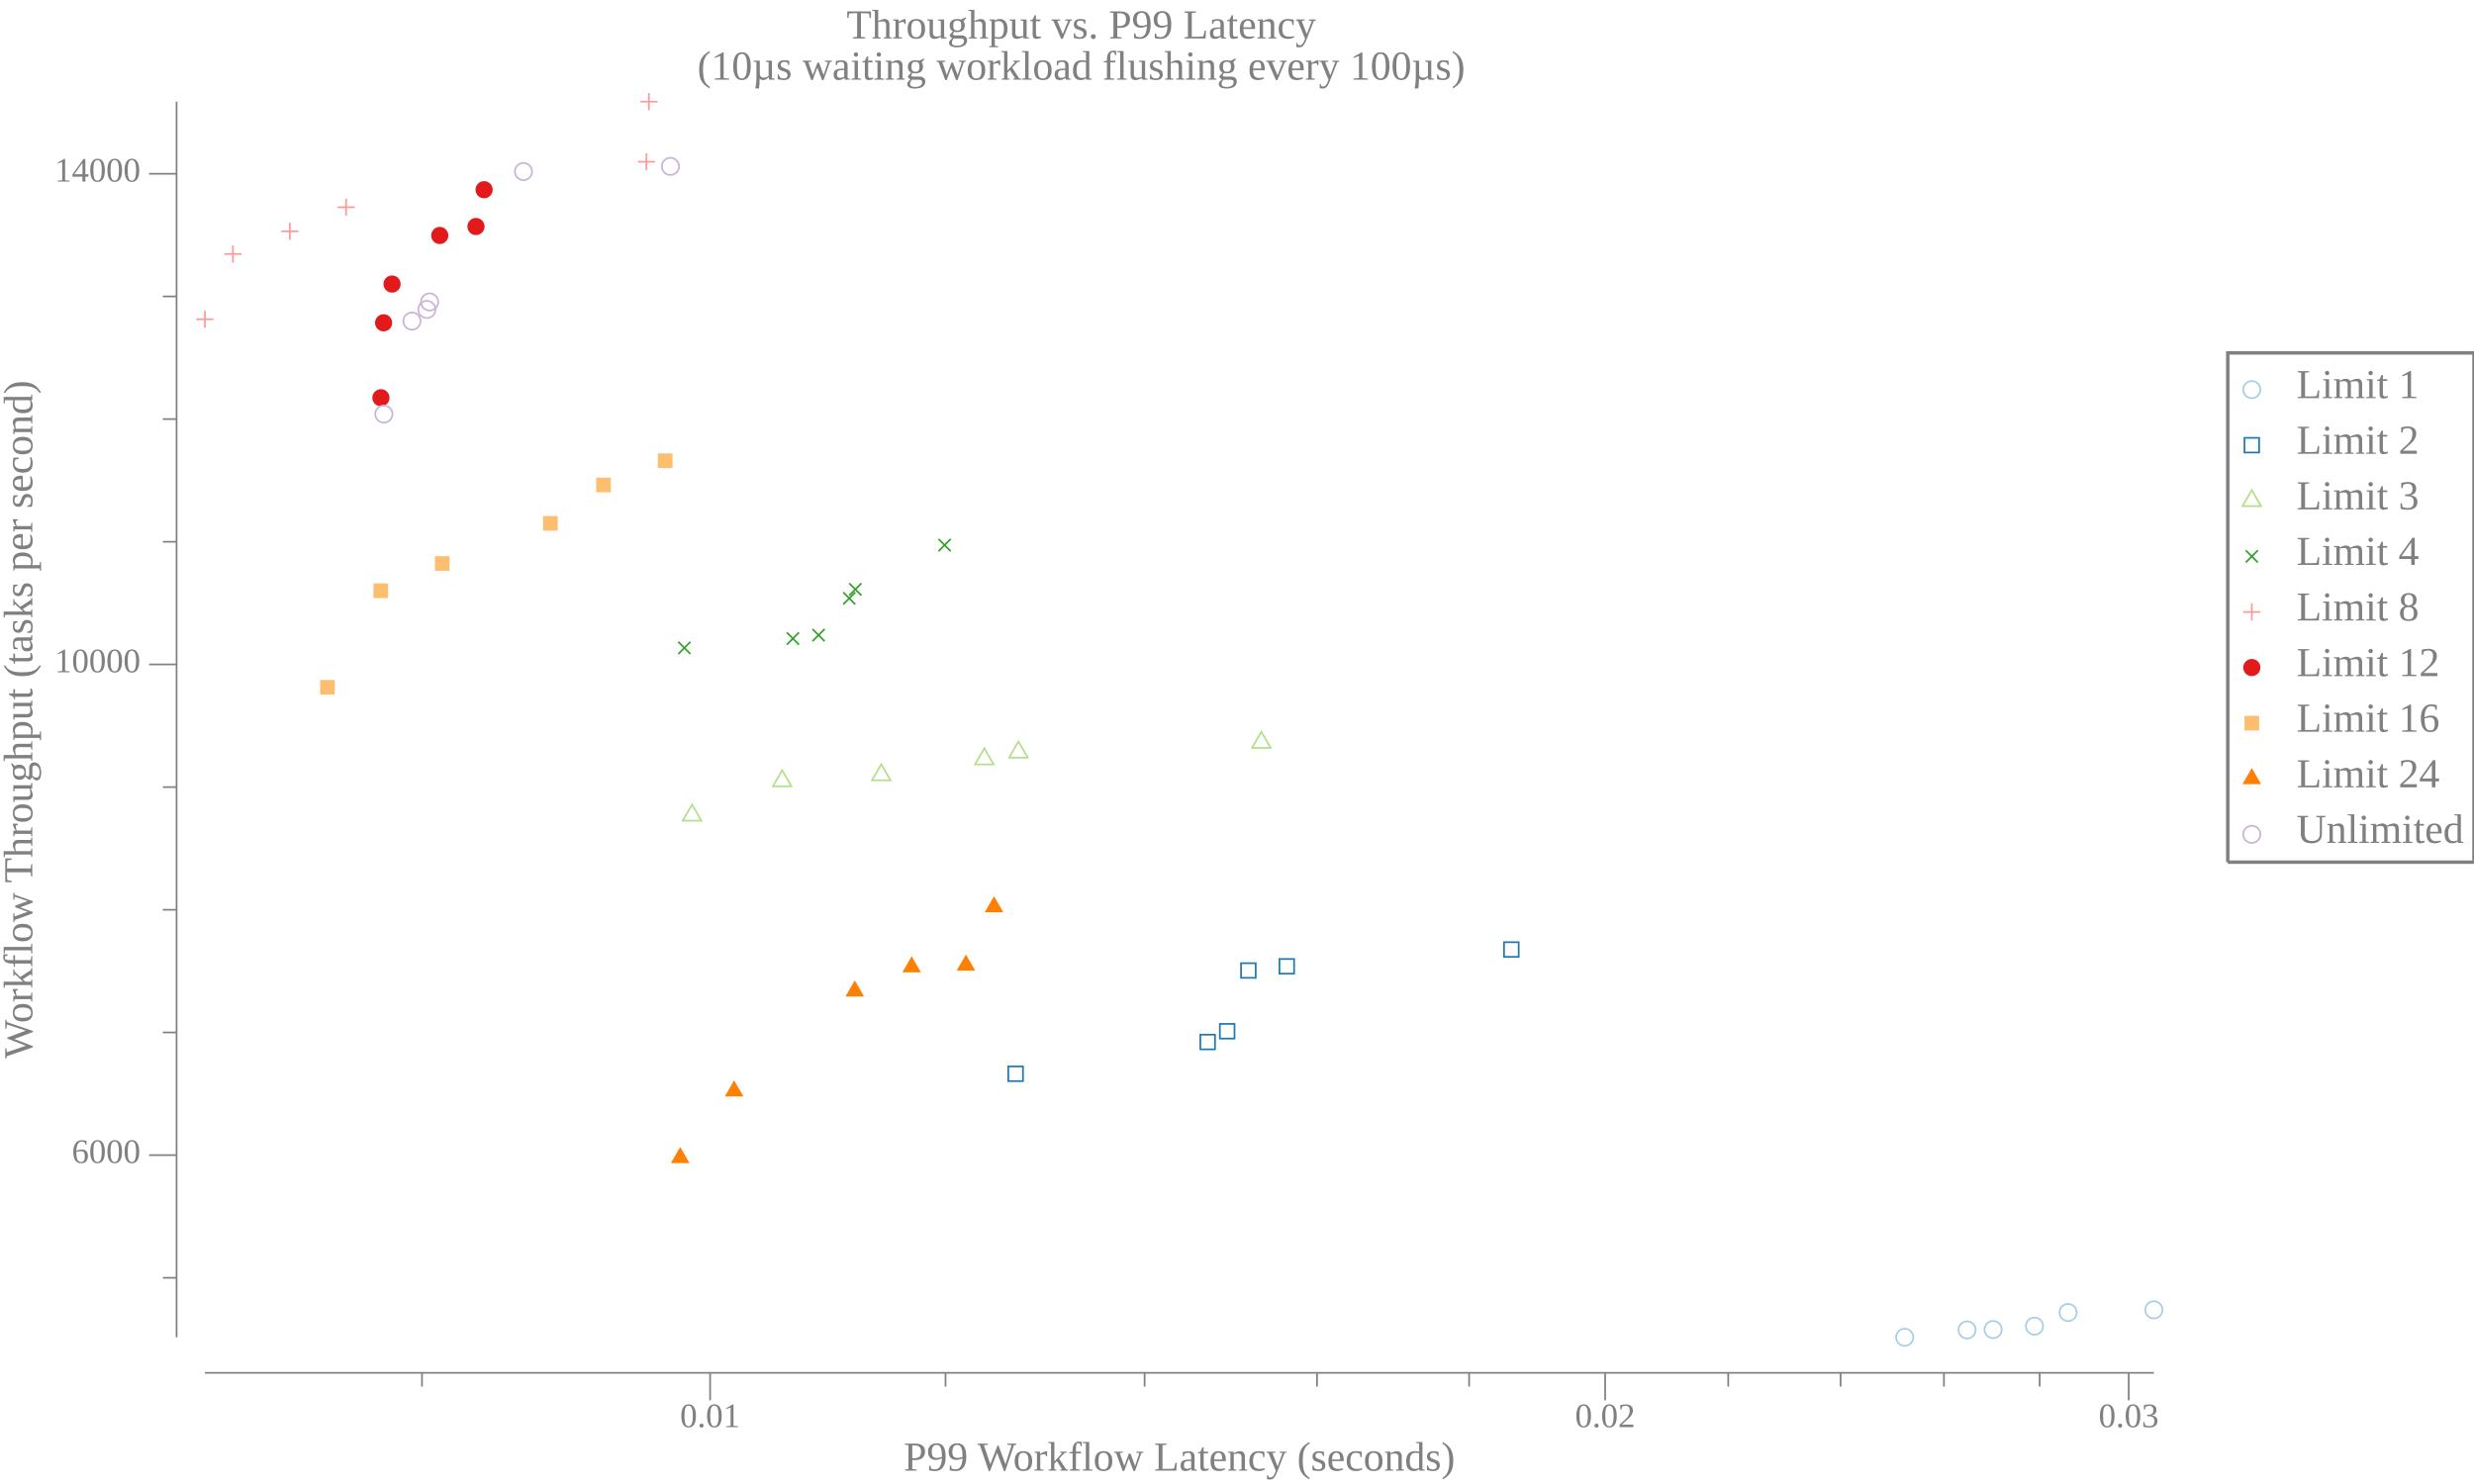
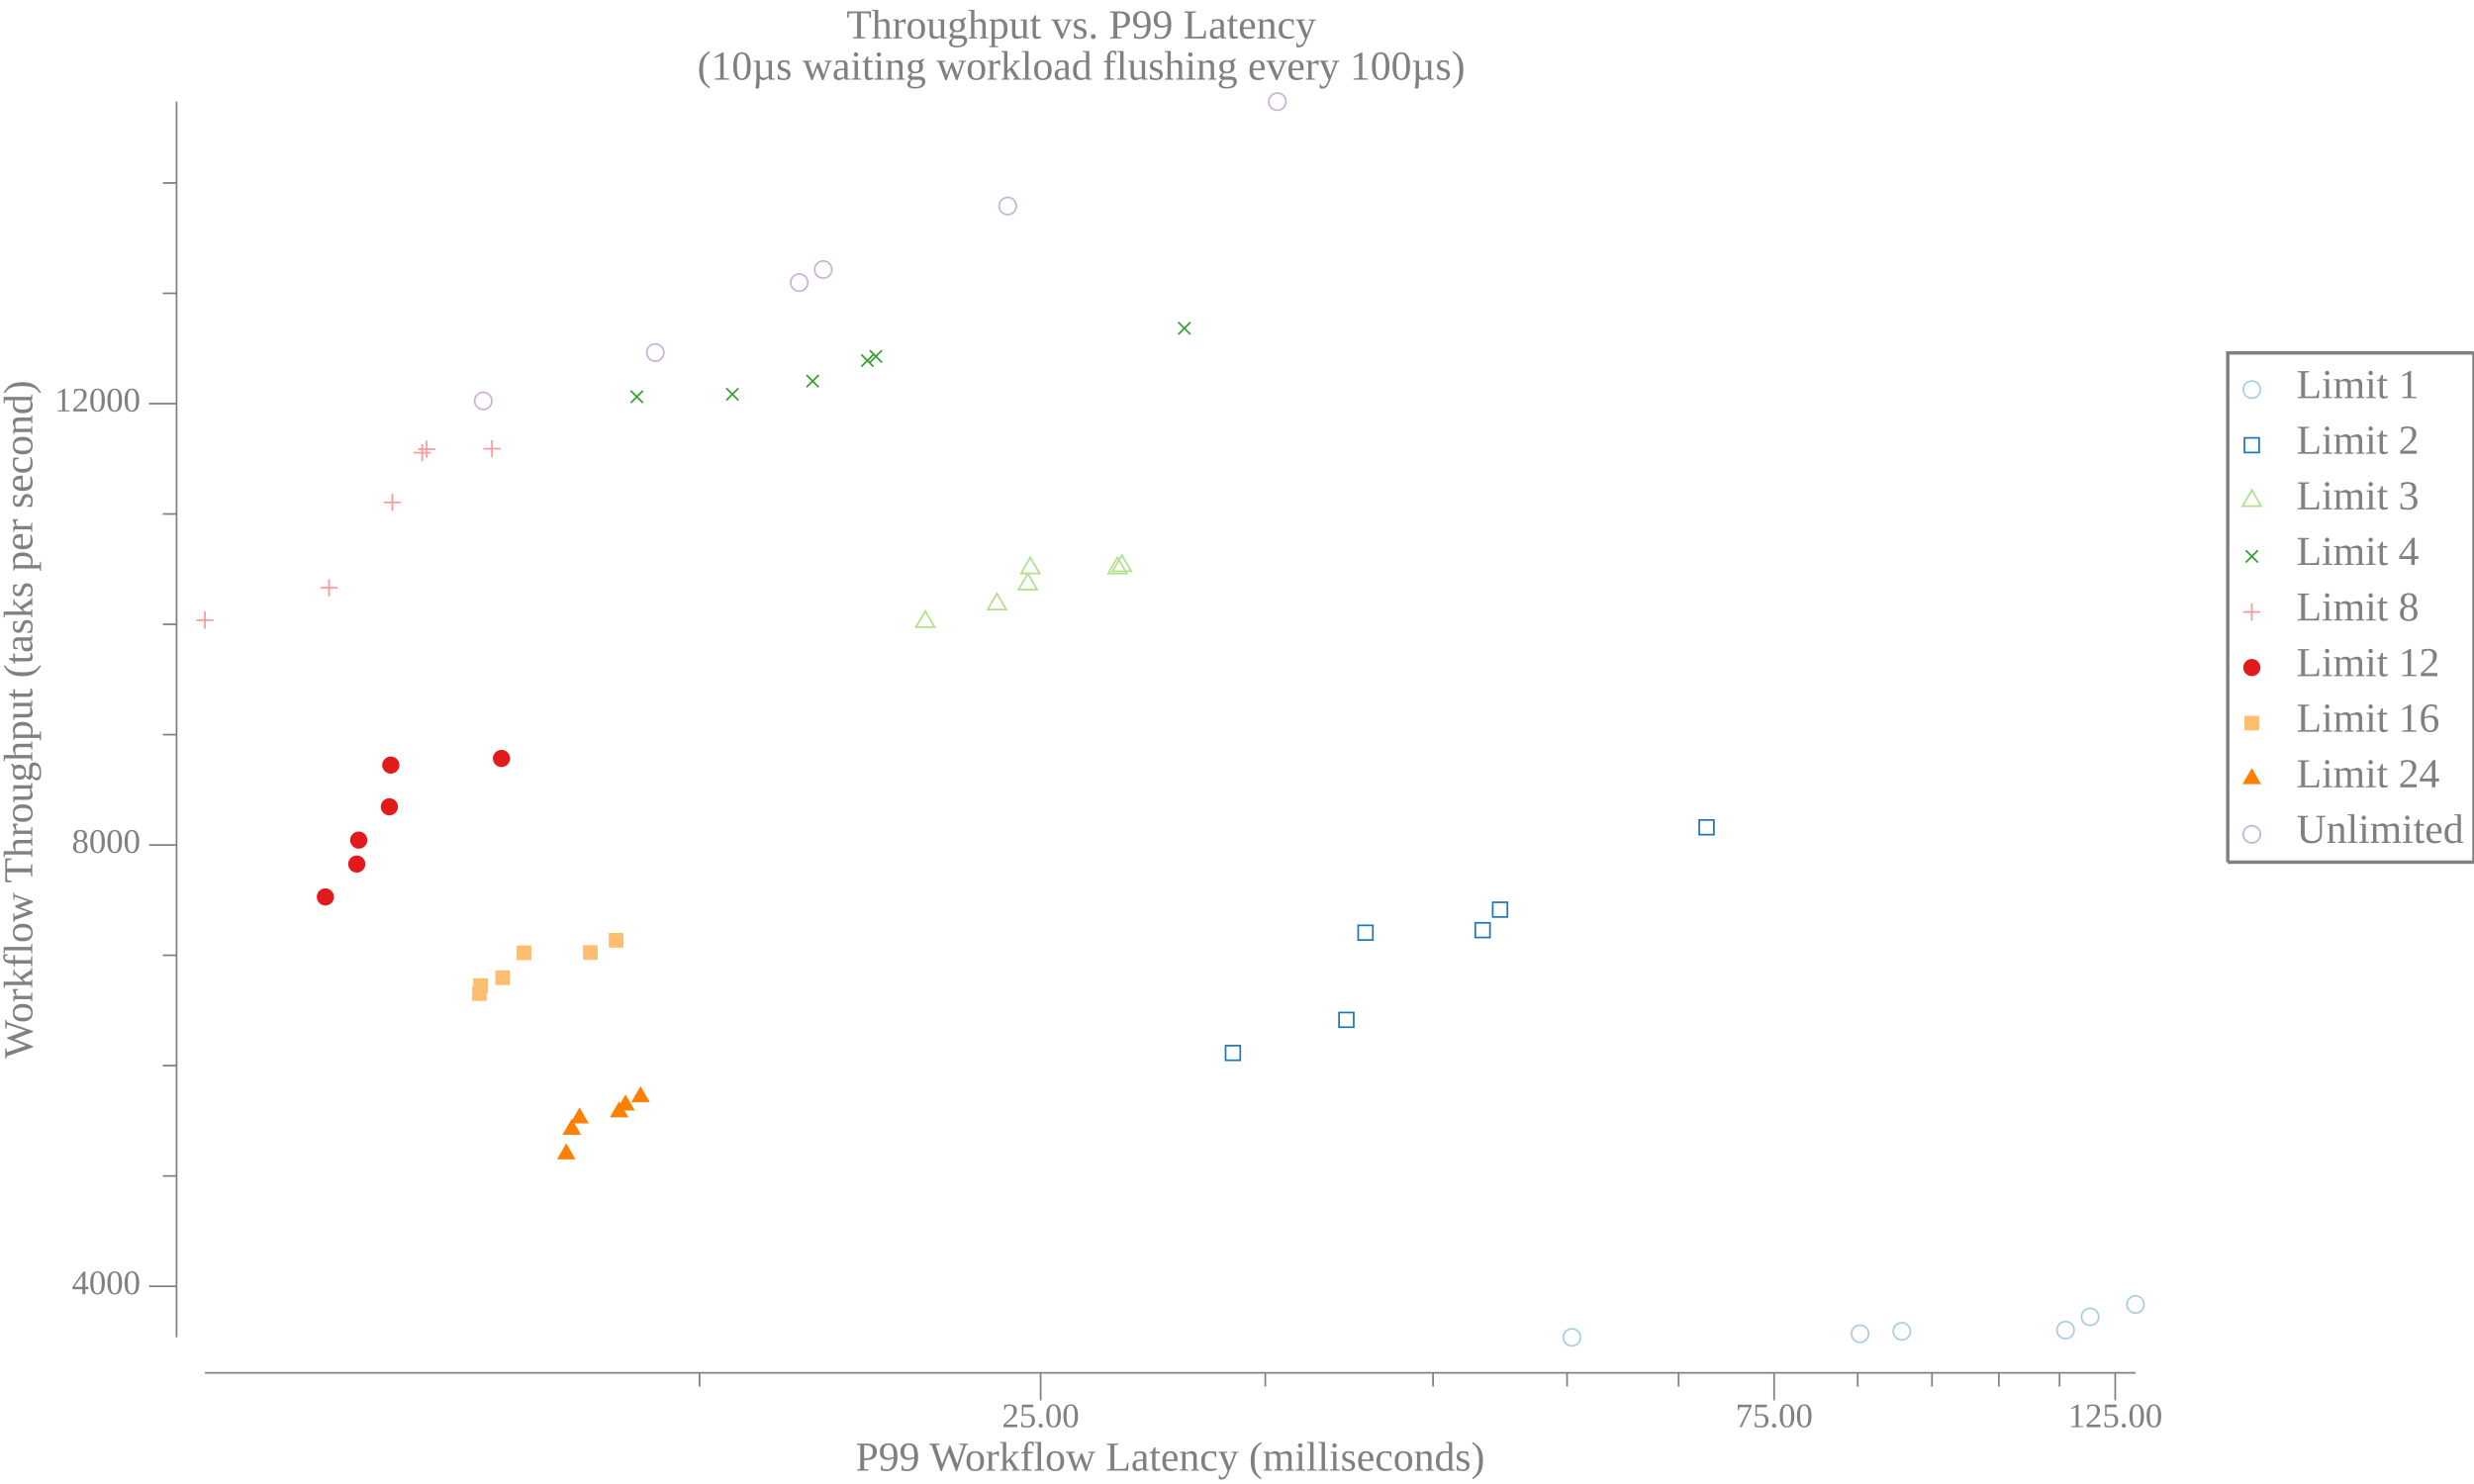
<svg xmlns="http://www.w3.org/2000/svg" width="720pt" height="432pt" viewBox="0 0 720 432">
  <g transform="scale(1, -1) translate(0, -432)">
    <path d="M657.84,318.58A2.5,2.5 0 1 1 652.84,318.58A2.5,2.5 0 1 1 657.84,318.58Z" style="fill:none;stroke:#A6CEE3;stroke-width:0.5" />
    <text x="668.34" y="-316.1" transform="scale(1, -1)" style="font-family:Liberation Serif;font-variant:normal;font-weight:normal;font-style:normal;font-size:12px;fill:#808080">Limit 1</text>
    <path d="M653.2,300.27L657.47,300.27L657.47,304.54L653.2,304.54Z" style="fill:none;stroke:#1F78B4;stroke-width:0.5" />
    <text x="668.34" y="-299.91" transform="scale(1, -1)" style="font-family:Liberation Serif;font-variant:normal;font-weight:normal;font-style:normal;font-size:12px;fill:#808080">Limit 2</text>
    <path d="M655.34,289.34L652.63,284.66L658.04,284.66Z" style="fill:none;stroke:#B2DF8A;stroke-width:0.5" />
    <text x="668.34" y="-283.73" transform="scale(1, -1)" style="font-family:Liberation Serif;font-variant:normal;font-weight:normal;font-style:normal;font-size:12px;fill:#808080">Limit 3</text>
    <path d="M653.57,268.27L657.11,271.8" style="fill:none;stroke:#33A02C;stroke-width:0.5" />
    <path d="M653.57,271.8L657.11,268.27" style="fill:none;stroke:#33A02C;stroke-width:0.5" />
    <text x="668.34" y="-267.55" transform="scale(1, -1)" style="font-family:Liberation Serif;font-variant:normal;font-weight:normal;font-style:normal;font-size:12px;fill:#808080">Limit 4</text>
    <path d="M655.34,256.35L655.34,251.35" style="fill:none;stroke:#FB9A99;stroke-width:0.5" />
    <path d="M652.84,253.85L657.84,253.85" style="fill:none;stroke:#FB9A99;stroke-width:0.5" />
    <text x="668.34" y="-251.36" transform="scale(1, -1)" style="font-family:Liberation Serif;font-variant:normal;font-weight:normal;font-style:normal;font-size:12px;fill:#808080">Limit 8</text>
    <path d="M657.84,237.67A2.5,2.5 0 1 1 652.84,237.67A2.5,2.5 0 1 1 657.84,237.67Z" style="fill:#E31A1C" />
    <text x="668.34" y="-235.18" transform="scale(1, -1)" style="font-family:Liberation Serif;font-variant:normal;font-weight:normal;font-style:normal;font-size:12px;fill:#808080">Limit 12</text>
    <path d="M653.2,219.35L657.47,219.35L657.47,223.62L653.2,223.62Z" style="fill:#FDBF6F" />
    <text x="668.34" y="-219" transform="scale(1, -1)" style="font-family:Liberation Serif;font-variant:normal;font-weight:normal;font-style:normal;font-size:12px;fill:#808080">Limit 16</text>
    <path d="M655.34,208.42L652.63,203.74L658.04,203.74Z" style="fill:#FF7F00" />
    <text x="668.34" y="-202.81" transform="scale(1, -1)" style="font-family:Liberation Serif;font-variant:normal;font-weight:normal;font-style:normal;font-size:12px;fill:#808080">Limit 24</text>
    <path d="M657.84,189.12A2.5,2.5 0 1 1 652.84,189.12A2.5,2.5 0 1 1 657.84,189.12Z" style="fill:none;stroke:#CAB2D6;stroke-width:0.5" />
    <text x="668.34" y="-186.63" transform="scale(1, -1)" style="font-family:Liberation Serif;font-variant:normal;font-weight:normal;font-style:normal;font-size:12px;fill:#808080">Unlimited</text>
    <path d="M648.34,181.02L648.34,329.27L720,329.27L720,181.02L648.34,181.02" style="fill:none;stroke:#808080" />
    <path d="M0,0L629.34,0L629.34,432L0,432Z" style="fill:#-8000000000000000-8000000000000000-8000000000000000;fill-opacity:0" />
    <text x="246.35" y="-420.81" transform="scale(1, -1)" style="font-family:Liberation Serif;font-variant:normal;font-weight:normal;font-style:normal;font-size:12px;fill:#808080">Throughput vs. P99 Latency</text>
    <text x="202.94" y="-408.81" transform="scale(1, -1)" style="font-family:Liberation Serif;font-variant:normal;font-weight:normal;font-style:normal;font-size:12px;fill:#808080">(10µs waiting workload flushing every 100µs)</text>
-     <text x="263.02" y="-3.902" transform="scale(1, -1)" style="font-family:Liberation Serif;font-variant:normal;font-weight:normal;font-style:normal;font-size:12px;fill:#808080">P99 Workflow Latency (seconds)</text>
-     <text x="197.91" y="-16.541" transform="scale(1, -1)" style="font-family:Liberation Serif;font-variant:normal;font-weight:normal;font-style:normal;font-size:10px;fill:#808080">0.01</text>
-     <text x="458.39" y="-16.541" transform="scale(1, -1)" style="font-family:Liberation Serif;font-variant:normal;font-weight:normal;font-style:normal;font-size:10px;fill:#808080">0.02</text>
-     <text x="610.76" y="-16.541" transform="scale(1, -1)" style="font-family:Liberation Serif;font-variant:normal;font-weight:normal;font-style:normal;font-size:10px;fill:#808080">0.03</text>
-     <path d="M206.66,24.363L206.66,32.363" style="fill:none;stroke:#808080;stroke-width:0.5" />
-     <path d="M467.14,24.363L467.14,32.363" style="fill:none;stroke:#808080;stroke-width:0.5" />
-     <path d="M619.51,24.363L619.51,32.363" style="fill:none;stroke:#808080;stroke-width:0.5" />
-     <path d="M122.81,28.363L122.81,32.363" style="fill:none;stroke:#808080;stroke-width:0.5" />
-     <path d="M275.18,28.363L275.18,32.363" style="fill:none;stroke:#808080;stroke-width:0.5" />
-     <path d="M333.11,28.363L333.11,32.363" style="fill:none;stroke:#808080;stroke-width:0.5" />
-     <path d="M383.29,28.363L383.29,32.363" style="fill:none;stroke:#808080;stroke-width:0.5" />
-     <path d="M427.55,28.363L427.55,32.363" style="fill:none;stroke:#808080;stroke-width:0.5" />
-     <path d="M502.96,28.363L502.96,32.363" style="fill:none;stroke:#808080;stroke-width:0.5" />
-     <path d="M535.66,28.363L535.66,32.363" style="fill:none;stroke:#808080;stroke-width:0.5" />
-     <path d="M565.74,28.363L565.74,32.363" style="fill:none;stroke:#808080;stroke-width:0.5" />
-     <path d="M593.59,28.363L593.59,32.363" style="fill:none;stroke:#808080;stroke-width:0.5" />
-     <path d="M59.635,32.363L626.84,32.363" style="fill:none;stroke:#808080;stroke-width:0.5" />
+     <text x="249" y="-3.902" transform="scale(1, -1)" style="font-family:Liberation Serif;font-variant:normal;font-weight:normal;font-style:normal;font-size:12px;fill:#808080">P99 Workflow Latency (milliseconds)</text>
+     <text x="291.6" y="-16.541" transform="scale(1, -1)" style="font-family:Liberation Serif;font-variant:normal;font-weight:normal;font-style:normal;font-size:10px;fill:#808080">25.00</text>
+     <text x="505.08" y="-16.541" transform="scale(1, -1)" style="font-family:Liberation Serif;font-variant:normal;font-weight:normal;font-style:normal;font-size:10px;fill:#808080">75.00</text>
+     <text x="601.84" y="-16.541" transform="scale(1, -1)" style="font-family:Liberation Serif;font-variant:normal;font-weight:normal;font-style:normal;font-size:10px;fill:#808080">125.00</text>
+     <path d="M302.85,24.363L302.85,32.363" style="fill:none;stroke:#808080;stroke-width:0.5" />
+     <path d="M516.33,24.363L516.33,32.363" style="fill:none;stroke:#808080;stroke-width:0.5" />
+     <path d="M615.59,24.363L615.59,32.363" style="fill:none;stroke:#808080;stroke-width:0.5" />
+     <path d="M203.58,28.363L203.58,32.363" style="fill:none;stroke:#808080;stroke-width:0.5" />
+     <path d="M368.23,28.363L368.23,32.363" style="fill:none;stroke:#808080;stroke-width:0.5" />
+     <path d="M417.06,28.363L417.06,32.363" style="fill:none;stroke:#808080;stroke-width:0.5" />
+     <path d="M456.06,28.363L456.06,32.363" style="fill:none;stroke:#808080;stroke-width:0.5" />
+     <path d="M488.52,28.363L488.52,32.363" style="fill:none;stroke:#808080;stroke-width:0.5" />
+     <path d="M540.65,28.363L540.65,32.363" style="fill:none;stroke:#808080;stroke-width:0.5" />
+     <path d="M562.26,28.363L562.26,32.363" style="fill:none;stroke:#808080;stroke-width:0.5" />
+     <path d="M581.71,28.363L581.71,32.363" style="fill:none;stroke:#808080;stroke-width:0.5" />
+     <path d="M599.39,28.363L599.39,32.363" style="fill:none;stroke:#808080;stroke-width:0.5" />
+     <path d="M59.635,32.363L621.49,32.363" style="fill:none;stroke:#808080;stroke-width:0.5" />
    <g transform="rotate(90)">
      <text x="123.84" y="9.387" transform="scale(1, -1)" style="font-family:Liberation Serif;font-variant:normal;font-weight:normal;font-style:normal;font-size:12px;fill:#808080">Workflow Throughput (tasks per second)</text>
    </g>
-     <text x="20.885" y="-93.453" transform="scale(1, -1)" style="font-family:Liberation Serif;font-variant:normal;font-weight:normal;font-style:normal;font-size:10px;fill:#808080">6000</text>
-     <text x="15.885" y="-236.29" transform="scale(1, -1)" style="font-family:Liberation Serif;font-variant:normal;font-weight:normal;font-style:normal;font-size:10px;fill:#808080">10000</text>
-     <text x="15.885" y="-379.13" transform="scale(1, -1)" style="font-family:Liberation Serif;font-variant:normal;font-weight:normal;font-style:normal;font-size:10px;fill:#808080">14000</text>
-     <path d="M43.385,95.738L51.385,95.738" style="fill:none;stroke:#808080;stroke-width:0.5" />
-     <path d="M43.385,238.58L51.385,238.58" style="fill:none;stroke:#808080;stroke-width:0.5" />
-     <path d="M43.385,381.41L51.385,381.41" style="fill:none;stroke:#808080;stroke-width:0.5" />
-     <path d="M47.385,60.028L51.385,60.028" style="fill:none;stroke:#808080;stroke-width:0.5" />
-     <path d="M47.385,131.45L51.385,131.45" style="fill:none;stroke:#808080;stroke-width:0.5" />
-     <path d="M47.385,167.16L51.385,167.16" style="fill:none;stroke:#808080;stroke-width:0.5" />
-     <path d="M47.385,202.87L51.385,202.87" style="fill:none;stroke:#808080;stroke-width:0.5" />
-     <path d="M47.385,274.29L51.385,274.29" style="fill:none;stroke:#808080;stroke-width:0.5" />
-     <path d="M47.385,310L51.385,310" style="fill:none;stroke:#808080;stroke-width:0.5" />
-     <path d="M47.385,345.71L51.385,345.71" style="fill:none;stroke:#808080;stroke-width:0.5" />
+     <text x="20.885" y="-55.263" transform="scale(1, -1)" style="font-family:Liberation Serif;font-variant:normal;font-weight:normal;font-style:normal;font-size:10px;fill:#808080">4000</text>
+     <text x="20.885" y="-183.74" transform="scale(1, -1)" style="font-family:Liberation Serif;font-variant:normal;font-weight:normal;font-style:normal;font-size:10px;fill:#808080">8000</text>
+     <text x="15.885" y="-312.22" transform="scale(1, -1)" style="font-family:Liberation Serif;font-variant:normal;font-weight:normal;font-style:normal;font-size:10px;fill:#808080">12000</text>
+     <path d="M43.385,57.548L51.385,57.548" style="fill:none;stroke:#808080;stroke-width:0.5" />
+     <path d="M43.385,186.02L51.385,186.02" style="fill:none;stroke:#808080;stroke-width:0.5" />
+     <path d="M43.385,314.5L51.385,314.5" style="fill:none;stroke:#808080;stroke-width:0.5" />
+     <path d="M47.385,89.667L51.385,89.667" style="fill:none;stroke:#808080;stroke-width:0.5" />
+     <path d="M47.385,121.79L51.385,121.79" style="fill:none;stroke:#808080;stroke-width:0.5" />
+     <path d="M47.385,153.91L51.385,153.91" style="fill:none;stroke:#808080;stroke-width:0.5" />
+     <path d="M47.385,218.14L51.385,218.14" style="fill:none;stroke:#808080;stroke-width:0.5" />
+     <path d="M47.385,250.26L51.385,250.26" style="fill:none;stroke:#808080;stroke-width:0.5" />
+     <path d="M47.385,282.38L51.385,282.38" style="fill:none;stroke:#808080;stroke-width:0.5" />
+     <path d="M47.385,346.62L51.385,346.62" style="fill:none;stroke:#808080;stroke-width:0.5" />
+     <path d="M47.385,378.74L51.385,378.74" style="fill:none;stroke:#808080;stroke-width:0.5" />
    <path d="M51.385,42.709L51.385,402.41" style="fill:none;stroke:#808080;stroke-width:0.5" />
-     <path d="M556.82,42.709A2.5,2.5 0 1 1 551.82,42.709A2.5,2.5 0 1 1 556.82,42.709Z" style="fill:none;stroke:#A6CEE3;stroke-width:0.5" />
-     <path d="M574.97,44.852A2.5,2.5 0 1 1 569.97,44.852A2.5,2.5 0 1 1 574.97,44.852Z" style="fill:none;stroke:#A6CEE3;stroke-width:0.5" />
-     <path d="M582.54,44.959A2.5,2.5 0 1 1 577.54,44.959A2.5,2.5 0 1 1 582.54,44.959Z" style="fill:none;stroke:#A6CEE3;stroke-width:0.5" />
-     <path d="M594.59,45.959A2.5,2.5 0 1 1 589.59,45.959A2.5,2.5 0 1 1 594.59,45.959Z" style="fill:none;stroke:#A6CEE3;stroke-width:0.5" />
-     <path d="M604.38,49.922A2.5,2.5 0 1 1 599.38,49.922A2.5,2.5 0 1 1 604.38,49.922Z" style="fill:none;stroke:#A6CEE3;stroke-width:0.5" />
-     <path d="M629.34,50.708A2.5,2.5 0 1 1 624.34,50.708A2.5,2.5 0 1 1 629.34,50.708Z" style="fill:none;stroke:#A6CEE3;stroke-width:0.5" />
-     <path d="M293.44,117.28L297.71,117.28L297.71,121.55L293.44,121.55Z" style="fill:none;stroke:#1F78B4;stroke-width:0.5" />
-     <path d="M349.33,126.53L353.6,126.53L353.6,130.8L349.33,130.8Z" style="fill:none;stroke:#1F78B4;stroke-width:0.5" />
-     <path d="M355.01,129.67L359.28,129.67L359.28,133.94L355.01,133.94Z" style="fill:none;stroke:#1F78B4;stroke-width:0.5" />
-     <path d="M361.18,147.35L365.45,147.35L365.45,151.61L361.18,151.61Z" style="fill:none;stroke:#1F78B4;stroke-width:0.5" />
-     <path d="M372.35,148.56L376.62,148.56L376.62,152.83L372.35,152.83Z" style="fill:none;stroke:#1F78B4;stroke-width:0.5" />
-     <path d="M437.71,153.45L441.98,153.45L441.98,157.72L437.71,157.72Z" style="fill:none;stroke:#1F78B4;stroke-width:0.5" />
-     <path d="M201.41,197.78L198.7,193.09L204.12,193.09Z" style="fill:none;stroke:#B2DF8A;stroke-width:0.5" />
-     <path d="M227.63,207.78L224.92,203.09L230.34,203.09Z" style="fill:none;stroke:#B2DF8A;stroke-width:0.5" />
-     <path d="M256.47,209.53L253.77,204.84L259.18,204.84Z" style="fill:none;stroke:#B2DF8A;stroke-width:0.5" />
-     <path d="M286.46,214.17L283.76,209.48L289.17,209.48Z" style="fill:none;stroke:#B2DF8A;stroke-width:0.5" />
-     <path d="M296.39,216.13L293.68,211.45L299.09,211.45Z" style="fill:none;stroke:#B2DF8A;stroke-width:0.5" />
-     <path d="M367.08,218.99L364.37,214.3L369.78,214.3Z" style="fill:none;stroke:#B2DF8A;stroke-width:0.5" />
-     <path d="M197.4,241.63L200.93,245.16" style="fill:none;stroke:#33A02C;stroke-width:0.5" />
-     <path d="M197.4,245.16L200.93,241.63" style="fill:none;stroke:#33A02C;stroke-width:0.5" />
-     <path d="M228.98,244.34L232.52,247.88" style="fill:none;stroke:#33A02C;stroke-width:0.5" />
-     <path d="M228.98,247.88L232.52,244.34" style="fill:none;stroke:#33A02C;stroke-width:0.5" />
-     <path d="M236.45,245.34L239.99,248.88" style="fill:none;stroke:#33A02C;stroke-width:0.5" />
-     <path d="M236.45,248.88L239.99,245.34" style="fill:none;stroke:#33A02C;stroke-width:0.5" />
-     <path d="M245.39,256.06L248.92,259.59" style="fill:none;stroke:#33A02C;stroke-width:0.5" />
-     <path d="M245.39,259.59L248.92,256.06" style="fill:none;stroke:#33A02C;stroke-width:0.5" />
-     <path d="M247.15,258.66L250.69,262.2" style="fill:none;stroke:#33A02C;stroke-width:0.5" />
-     <path d="M247.15,262.2L250.69,258.66" style="fill:none;stroke:#33A02C;stroke-width:0.5" />
-     <path d="M273.14,271.55L276.67,275.09" style="fill:none;stroke:#33A02C;stroke-width:0.5" />
-     <path d="M273.14,275.09L276.67,271.55" style="fill:none;stroke:#33A02C;stroke-width:0.5" />
-     <path d="M59.635,341.56L59.635,336.56" style="fill:none;stroke:#FB9A99;stroke-width:0.5" />
-     <path d="M57.135,339.06L62.135,339.06" style="fill:none;stroke:#FB9A99;stroke-width:0.5" />
-     <path d="M67.788,360.56L67.788,355.56" style="fill:none;stroke:#FB9A99;stroke-width:0.5" />
-     <path d="M65.288,358.06L70.288,358.06" style="fill:none;stroke:#FB9A99;stroke-width:0.5" />
-     <path d="M84.363,367.17L84.363,362.17" style="fill:none;stroke:#FB9A99;stroke-width:0.5" />
-     <path d="M81.863,364.67L86.863,364.67" style="fill:none;stroke:#FB9A99;stroke-width:0.5" />
-     <path d="M100.72,374.17L100.72,369.17" style="fill:none;stroke:#FB9A99;stroke-width:0.5" />
-     <path d="M98.217,371.67L103.22,371.67" style="fill:none;stroke:#FB9A99;stroke-width:0.5" />
-     <path d="M188.13,387.41L188.13,382.41" style="fill:none;stroke:#FB9A99;stroke-width:0.5" />
-     <path d="M185.63,384.91L190.63,384.91" style="fill:none;stroke:#FB9A99;stroke-width:0.5" />
-     <path d="M188.86,404.91L188.86,399.91" style="fill:none;stroke:#FB9A99;stroke-width:0.5" />
-     <path d="M186.36,402.41L191.36,402.41" style="fill:none;stroke:#FB9A99;stroke-width:0.5" />
-     <path d="M113.36,316.21A2.5,2.5 0 1 1 108.36,316.21A2.5,2.5 0 1 1 113.36,316.21Z" style="fill:#E31A1C" />
-     <path d="M114.14,338.03A2.5,2.5 0 1 1 109.14,338.03A2.5,2.5 0 1 1 114.14,338.03Z" style="fill:#E31A1C" />
-     <path d="M116.6,349.31A2.5,2.5 0 1 1 111.6,349.31A2.5,2.5 0 1 1 116.6,349.31Z" style="fill:#E31A1C" />
-     <path d="M130.48,363.45A2.5,2.5 0 1 1 125.48,363.45A2.5,2.5 0 1 1 130.48,363.45Z" style="fill:#E31A1C" />
-     <path d="M141.02,366.06A2.5,2.5 0 1 1 136.02,366.06A2.5,2.5 0 1 1 141.02,366.06Z" style="fill:#E31A1C" />
-     <path d="M143.39,376.77A2.5,2.5 0 1 1 138.39,376.77A2.5,2.5 0 1 1 143.39,376.77Z" style="fill:#E31A1C" />
-     <path d="M93.163,229.8L97.431,229.8L97.431,234.07L93.163,234.07Z" style="fill:#FDBF6F" />
-     <path d="M108.68,257.9L112.95,257.9L112.95,262.17L108.68,262.17Z" style="fill:#FDBF6F" />
-     <path d="M126.57,265.83L130.83,265.83L130.83,270.1L126.57,270.1Z" style="fill:#FDBF6F" />
-     <path d="M158.05,277.51L162.32,277.51L162.32,281.78L158.05,281.78Z" style="fill:#FDBF6F" />
-     <path d="M173.5,288.69L177.76,288.69L177.76,292.95L173.5,292.95Z" style="fill:#FDBF6F" />
-     <path d="M191.45,295.76L195.72,295.76L195.72,300.02L191.45,300.02Z" style="fill:#FDBF6F" />
-     <path d="M197.96,98.113L195.25,93.425L200.66,93.425Z" style="fill:#FF7F00" />
-     <path d="M213.65,117.5L210.94,112.82L216.36,112.82Z" style="fill:#FF7F00" />
-     <path d="M248.76,146.61L246.06,141.92L251.47,141.92Z" style="fill:#FF7F00" />
-     <path d="M265.31,153.64L262.61,148.95L268.02,148.95Z" style="fill:#FF7F00" />
-     <path d="M281.11,154.14L278.4,149.45L283.81,149.45Z" style="fill:#FF7F00" />
-     <path d="M289.29,171.1L286.58,166.42L292,166.42Z" style="fill:#FF7F00" />
-     <path d="M114.22,311.46A2.5,2.5 0 1 1 109.22,311.46A2.5,2.5 0 1 1 114.22,311.46Z" style="fill:none;stroke:#CAB2D6;stroke-width:0.5" />
-     <path d="M122.39,338.53A2.5,2.5 0 1 1 117.39,338.53A2.5,2.5 0 1 1 122.39,338.53Z" style="fill:none;stroke:#CAB2D6;stroke-width:0.5" />
-     <path d="M126.73,341.92A2.5,2.5 0 1 1 121.73,341.92A2.5,2.5 0 1 1 126.73,341.92Z" style="fill:none;stroke:#CAB2D6;stroke-width:0.5" />
-     <path d="M127.52,344.1A2.5,2.5 0 1 1 122.52,344.1A2.5,2.5 0 1 1 127.52,344.1Z" style="fill:none;stroke:#CAB2D6;stroke-width:0.5" />
-     <path d="M154.84,382.06A2.5,2.5 0 1 1 149.84,382.06A2.5,2.5 0 1 1 154.84,382.06Z" style="fill:none;stroke:#CAB2D6;stroke-width:0.5" />
-     <path d="M197.61,383.56A2.5,2.5 0 1 1 192.61,383.56A2.5,2.5 0 1 1 197.61,383.56Z" style="fill:none;stroke:#CAB2D6;stroke-width:0.5" />
+     <path d="M459.97,42.709A2.5,2.5 0 1 1 454.97,42.709A2.5,2.5 0 1 1 459.97,42.709Z" style="fill:none;stroke:#A6CEE3;stroke-width:0.5" />
+     <path d="M543.82,43.737A2.5,2.5 0 1 1 538.82,43.737A2.5,2.5 0 1 1 543.82,43.737Z" style="fill:none;stroke:#A6CEE3;stroke-width:0.5" />
+     <path d="M555.98,44.443A2.5,2.5 0 1 1 550.98,44.443A2.5,2.5 0 1 1 555.98,44.443Z" style="fill:none;stroke:#A6CEE3;stroke-width:0.5" />
+     <path d="M603.63,44.797A2.5,2.5 0 1 1 598.63,44.797A2.5,2.5 0 1 1 603.63,44.797Z" style="fill:none;stroke:#A6CEE3;stroke-width:0.5" />
+     <path d="M610.77,48.651A2.5,2.5 0 1 1 605.77,48.651A2.5,2.5 0 1 1 610.77,48.651Z" style="fill:none;stroke:#A6CEE3;stroke-width:0.5" />
+     <path d="M623.99,52.281A2.5,2.5 0 1 1 618.99,52.281A2.5,2.5 0 1 1 623.99,52.281Z" style="fill:none;stroke:#A6CEE3;stroke-width:0.5" />
+     <path d="M356.68,123.35L360.95,123.35L360.95,127.61L356.68,127.61Z" style="fill:none;stroke:#1F78B4;stroke-width:0.5" />
+     <path d="M389.7,132.98L393.97,132.98L393.97,137.25L389.7,137.25Z" style="fill:none;stroke:#1F78B4;stroke-width:0.5" />
+     <path d="M395.27,158.36L399.54,158.36L399.54,162.62L395.27,162.62Z" style="fill:none;stroke:#1F78B4;stroke-width:0.5" />
+     <path d="M429.35,159.1L433.62,159.1L433.62,163.36L429.35,163.36Z" style="fill:none;stroke:#1F78B4;stroke-width:0.5" />
+     <path d="M434.42,165.07L438.69,165.07L438.69,169.34L434.42,169.34Z" style="fill:none;stroke:#1F78B4;stroke-width:0.5" />
+     <path d="M494.52,189.03L498.78,189.03L498.78,193.3L494.52,193.3Z" style="fill:none;stroke:#1F78B4;stroke-width:0.5" />
+     <path d="M269.28,254.13L266.58,249.44L271.99,249.44Z" style="fill:none;stroke:#B2DF8A;stroke-width:0.5" />
+     <path d="M290.14,259.23L287.43,254.55L292.84,254.55Z" style="fill:none;stroke:#B2DF8A;stroke-width:0.5" />
+     <path d="M299.14,265.05L296.43,260.36L301.84,260.36Z" style="fill:none;stroke:#B2DF8A;stroke-width:0.5" />
+     <path d="M299.84,269.74L297.13,265.05L302.54,265.05Z" style="fill:none;stroke:#B2DF8A;stroke-width:0.5" />
+     <path d="M325.23,269.74L322.52,265.05L327.93,265.05Z" style="fill:none;stroke:#B2DF8A;stroke-width:0.5" />
+     <path d="M326.51,270.38L323.8,265.69L329.22,265.69Z" style="fill:none;stroke:#B2DF8A;stroke-width:0.5" />
+     <path d="M183.57,314.73L187.11,318.26" style="fill:none;stroke:#33A02C;stroke-width:0.5" />
+     <path d="M183.57,318.26L187.11,314.73" style="fill:none;stroke:#33A02C;stroke-width:0.5" />
+     <path d="M211.37,315.46L214.91,319" style="fill:none;stroke:#33A02C;stroke-width:0.5" />
+     <path d="M211.37,319L214.91,315.46" style="fill:none;stroke:#33A02C;stroke-width:0.5" />
+     <path d="M234.73,319.29L238.27,322.82" style="fill:none;stroke:#33A02C;stroke-width:0.5" />
+     <path d="M234.73,322.82L238.27,319.29" style="fill:none;stroke:#33A02C;stroke-width:0.5" />
+     <path d="M250.66,325.26L254.2,328.8" style="fill:none;stroke:#33A02C;stroke-width:0.5" />
+     <path d="M250.66,328.8L254.2,325.26" style="fill:none;stroke:#33A02C;stroke-width:0.5" />
+     <path d="M253.13,326.48L256.67,330.02" style="fill:none;stroke:#33A02C;stroke-width:0.5" />
+     <path d="M253.13,330.02L256.67,326.48" style="fill:none;stroke:#33A02C;stroke-width:0.5" />
+     <path d="M342.9,334.67L346.44,338.21" style="fill:none;stroke:#33A02C;stroke-width:0.5" />
+     <path d="M342.9,338.21L346.44,334.67" style="fill:none;stroke:#33A02C;stroke-width:0.5" />
+     <path d="M59.635,253.98L59.635,248.98" style="fill:none;stroke:#FB9A99;stroke-width:0.5" />
+     <path d="M57.135,251.48L62.135,251.48" style="fill:none;stroke:#FB9A99;stroke-width:0.5" />
+     <path d="M95.743,263.39L95.743,258.39" style="fill:none;stroke:#FB9A99;stroke-width:0.5" />
+     <path d="M93.243,260.89L98.243,260.89" style="fill:none;stroke:#FB9A99;stroke-width:0.5" />
+     <path d="M114.17,288.26L114.17,283.26" style="fill:none;stroke:#FB9A99;stroke-width:0.5" />
+     <path d="M111.67,285.76L116.67,285.76" style="fill:none;stroke:#FB9A99;stroke-width:0.5" />
+     <path d="M122.88,302.71L122.88,297.71" style="fill:none;stroke:#FB9A99;stroke-width:0.5" />
+     <path d="M120.38,300.21L125.38,300.21" style="fill:none;stroke:#FB9A99;stroke-width:0.5" />
+     <path d="M124.17,303.74L124.17,298.74" style="fill:none;stroke:#FB9A99;stroke-width:0.5" />
+     <path d="M121.67,301.24L126.67,301.24" style="fill:none;stroke:#FB9A99;stroke-width:0.5" />
+     <path d="M143.17,303.87L143.17,298.87" style="fill:none;stroke:#FB9A99;stroke-width:0.5" />
+     <path d="M140.67,301.37L145.67,301.37" style="fill:none;stroke:#FB9A99;stroke-width:0.5" />
+     <path d="M97.192,170.9A2.5,2.5 0 1 1 92.192,170.9A2.5,2.5 0 1 1 97.192,170.9Z" style="fill:#E31A1C" />
+     <path d="M106.33,180.47A2.5,2.5 0 1 1 101.33,180.47A2.5,2.5 0 1 1 106.33,180.47Z" style="fill:#E31A1C" />
+     <path d="M106.9,187.44A2.5,2.5 0 1 1 101.9,187.44A2.5,2.5 0 1 1 106.9,187.44Z" style="fill:#E31A1C" />
+     <path d="M115.81,197.14A2.5,2.5 0 1 1 110.81,197.14A2.5,2.5 0 1 1 115.81,197.14Z" style="fill:#E31A1C" />
+     <path d="M116.23,209.28A2.5,2.5 0 1 1 111.23,209.28A2.5,2.5 0 1 1 116.23,209.28Z" style="fill:#E31A1C" />
+     <path d="M148.44,211.21A2.5,2.5 0 1 1 143.44,211.21A2.5,2.5 0 1 1 148.44,211.21Z" style="fill:#E31A1C" />
+     <path d="M137.39,140.63L141.66,140.63L141.66,144.89L137.39,144.89Z" style="fill:#FDBF6F" />
+     <path d="M137.71,142.94L141.98,142.94L141.98,147.21L137.71,147.21Z" style="fill:#FDBF6F" />
+     <path d="M144.15,145.25L148.42,145.25L148.42,149.52L144.15,149.52Z" style="fill:#FDBF6F" />
+     <path d="M150.37,152.51L154.64,152.51L154.64,156.78L150.37,156.78Z" style="fill:#FDBF6F" />
+     <path d="M169.67,152.57L173.94,152.57L173.94,156.84L169.67,156.84Z" style="fill:#FDBF6F" />
+     <path d="M177.17,156.14L181.44,156.14L181.44,160.41L177.17,160.41Z" style="fill:#FDBF6F" />
+     <path d="M164.79,99.184L162.09,94.497L167.5,94.497Z" style="fill:#FF7F00" />
+     <path d="M166.41,106.35L163.7,101.66L169.11,101.66Z" style="fill:#FF7F00" />
+     <path d="M168.64,109.65L165.93,104.97L171.34,104.97Z" style="fill:#FF7F00" />
+     <path d="M180.18,111.42L177.48,106.73L182.89,106.73Z" style="fill:#FF7F00" />
+     <path d="M182.06,113.41L179.35,108.73L184.76,108.73Z" style="fill:#FF7F00" />
+     <path d="M186.41,115.82L183.7,111.13L189.11,111.13Z" style="fill:#FF7F00" />
+     <path d="M143.14,315.3A2.5,2.5 0 1 1 138.14,315.3A2.5,2.5 0 1 1 143.14,315.3Z" style="fill:none;stroke:#CAB2D6;stroke-width:0.5" />
+     <path d="M193.21,329.37A2.5,2.5 0 1 1 188.21,329.37A2.5,2.5 0 1 1 193.21,329.37Z" style="fill:none;stroke:#CAB2D6;stroke-width:0.5" />
+     <path d="M235.1,349.74A2.5,2.5 0 1 1 230.1,349.74A2.5,2.5 0 1 1 235.1,349.74Z" style="fill:none;stroke:#CAB2D6;stroke-width:0.5" />
+     <path d="M242.09,353.53A2.5,2.5 0 1 1 237.09,353.53A2.5,2.5 0 1 1 242.09,353.53Z" style="fill:none;stroke:#CAB2D6;stroke-width:0.5" />
+     <path d="M295.78,372.03A2.5,2.5 0 1 1 290.78,372.03A2.5,2.5 0 1 1 295.78,372.03Z" style="fill:none;stroke:#CAB2D6;stroke-width:0.5" />
+     <path d="M374.25,402.41A2.5,2.5 0 1 1 369.25,402.41A2.5,2.5 0 1 1 374.25,402.41Z" style="fill:none;stroke:#CAB2D6;stroke-width:0.5" />
  </g>
</svg>
